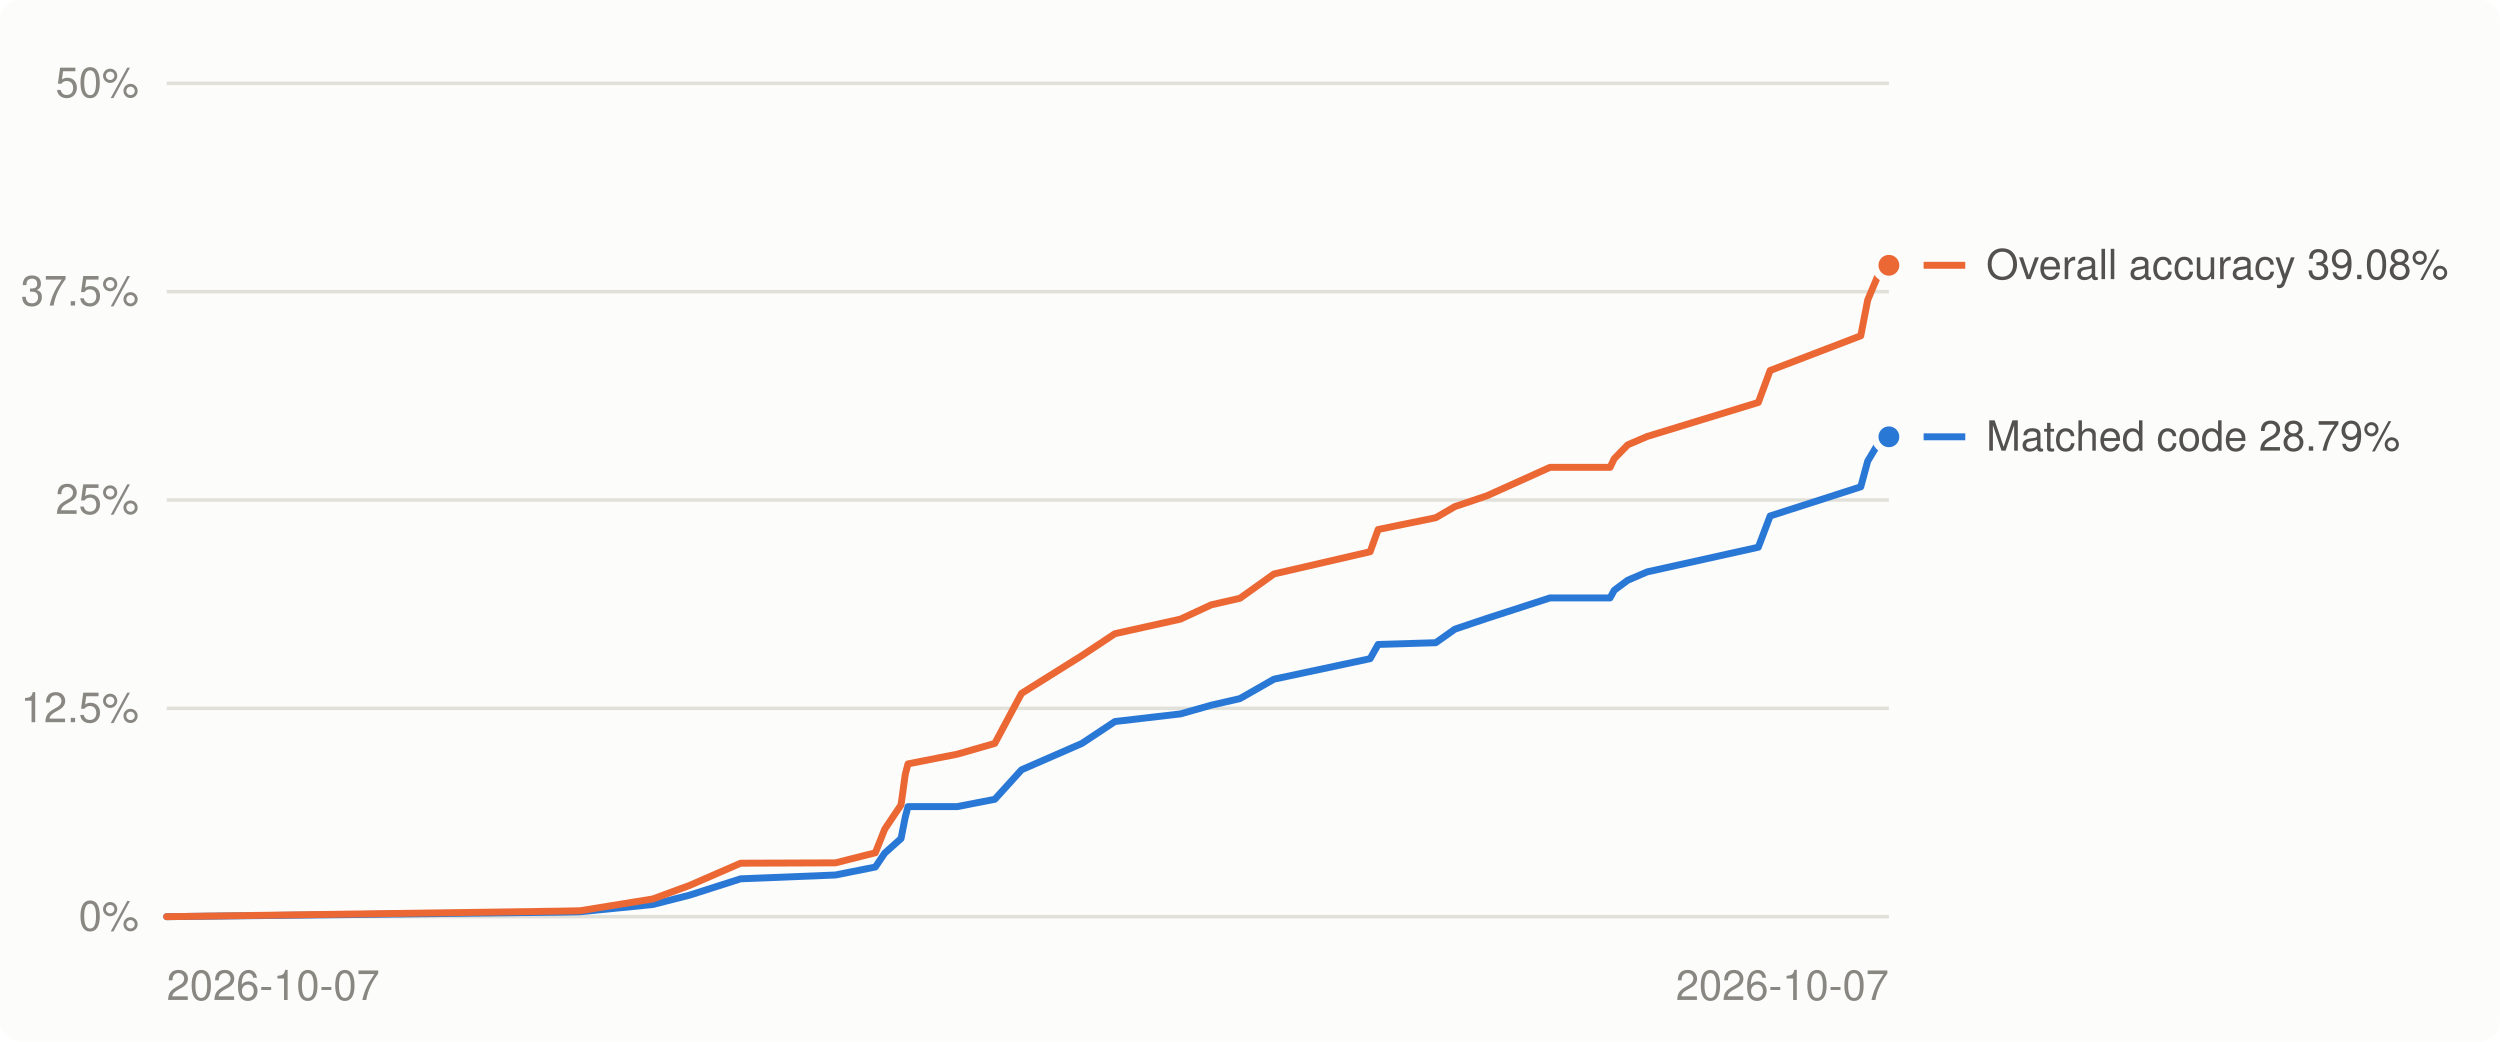
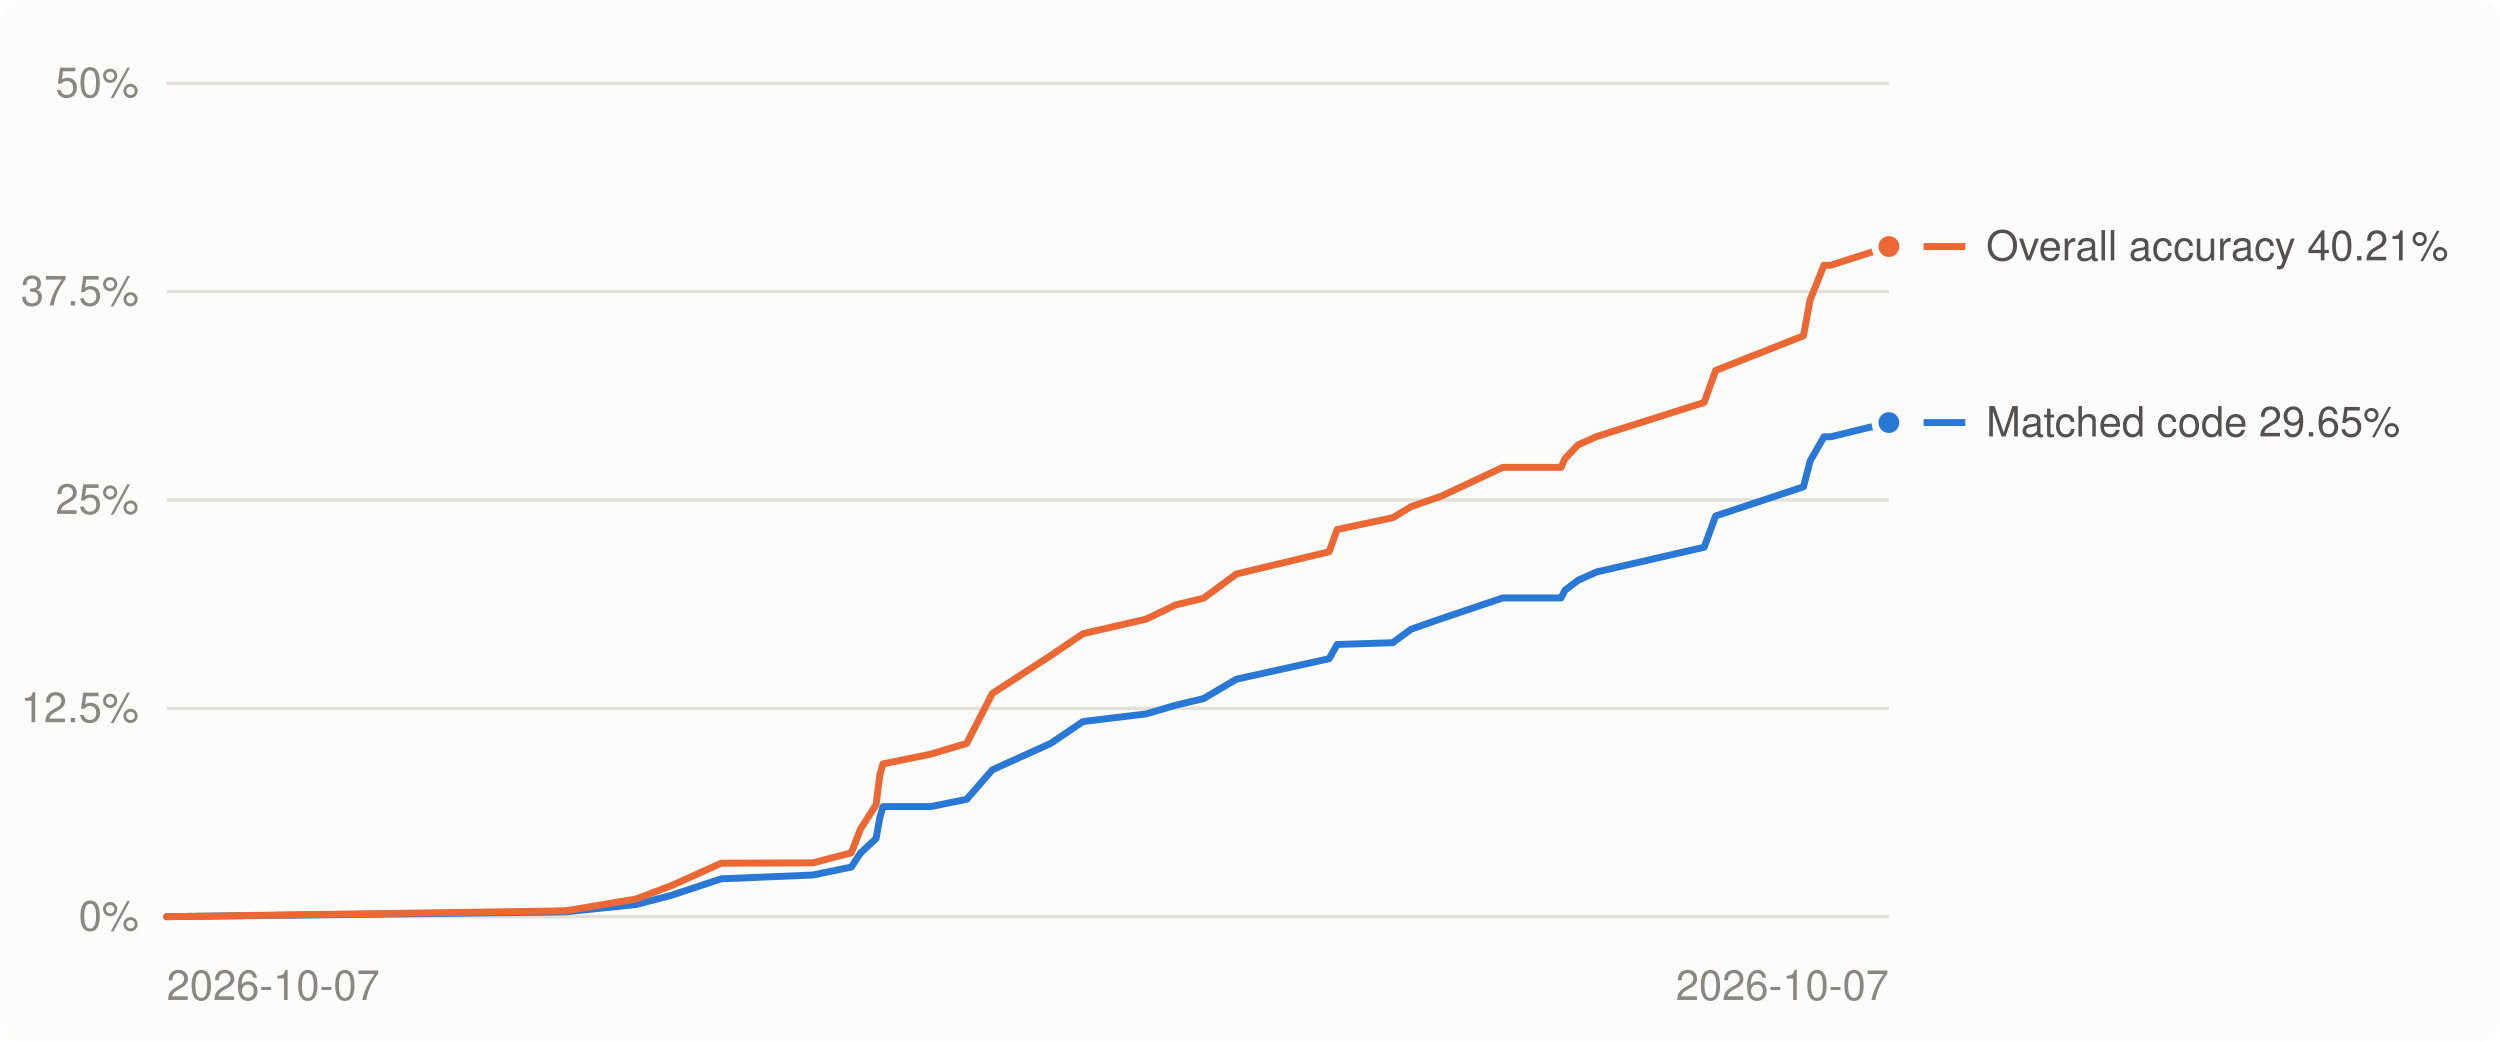
<svg xmlns="http://www.w3.org/2000/svg" viewBox="0 0 720 300" width="720" height="300" role="img" aria-label="Decompilation progress over time">
  <style>
.bg{fill:#fcfcfb}.grid{stroke:#e1e0d9}.muted{fill:#898781}.lbl{fill:#52514e}.ln0{stroke:#2a78d6}.dot0{fill:#2a78d6;stroke:#fcfcfb}.ln1{stroke:#eb6834}.dot1{fill:#eb6834;stroke:#fcfcfb}
@media (prefers-color-scheme: dark){.bg{fill:#1a1a19}.grid{stroke:#2c2c2a}.muted{fill:#898781}.lbl{fill:#c3c2b7}.ln0{stroke:#3987e5}.dot0{fill:#3987e5;stroke:#1a1a19}.ln1{stroke:#d95926}.dot1{fill:#d95926;stroke:#1a1a19}}
text{font:12px -apple-system,BlinkMacSystemFont,'Segoe UI',Helvetica,Arial,sans-serif}
</style>
  <rect class="bg" width="720" height="300" rx="6" />
  <line x1="48" x2="544" y1="264.0" y2="264.0" class="grid" stroke-width="1" />
  <text x="40" y="268.0" class="muted" text-anchor="end">0%</text>
  <line x1="48" x2="544" y1="204.0" y2="204.0" class="grid" stroke-width="1" />
  <text x="40" y="208.0" class="muted" text-anchor="end">12.5%</text>
  <line x1="48" x2="544" y1="144.0" y2="144.0" class="grid" stroke-width="1" />
  <text x="40" y="148.0" class="muted" text-anchor="end">25%</text>
  <line x1="48" x2="544" y1="84.0" y2="84.0" class="grid" stroke-width="1" />
  <text x="40" y="88.0" class="muted" text-anchor="end">37.5%</text>
  <line x1="48" x2="544" y1="24.0" y2="24.0" class="grid" stroke-width="1" />
  <text x="40" y="28.0" class="muted" text-anchor="end">50%</text>
  <text class="muted" x="48.0" y="288" text-anchor="start">2026-10-07</text>
  <text class="muted" x="544.0" y="288" text-anchor="end">2026-10-07</text>
-   <polyline points="48.0,264.0 161.8,262.7 167.0,262.6 188.0,260.5 198.6,257.8 213.3,253.1 240.6,252.0 252.1,249.7 254.8,245.7 259.5,241.5 260.7,235.4 261.5,232.3 275.7,232.3 286.5,230.2 294.2,221.7 311.6,214.1 321.1,207.8 340.0,205.6 348.8,203.1 357.1,201.2 366.9,195.6 394.6,189.7 396.9,185.6 413.5,185.1 419.0,181.2 428.2,178.1 446.4,172.2 463.7,172.2 464.9,170.0 468.8,167.1 474.4,164.7 506.4,157.6 509.8,148.6 535.9,140.2 537.9,132.8 542.1,125.8 544.0,125.8" fill="none" class="ln0" stroke-width="2" stroke-linejoin="round" stroke-linecap="round" />
-   <polyline points="48.0,264.0 161.8,262.4 167.0,262.3 188.0,258.9 198.6,255.0 213.3,248.6 240.6,248.5 252.1,245.6 254.8,238.8 259.5,231.8 260.7,223.1 261.5,220.0 275.7,217.2 286.5,214.1 294.2,199.7 311.6,188.8 321.1,182.5 340.0,178.3 348.8,174.2 357.1,172.3 366.9,165.3 394.6,158.9 396.9,152.5 413.5,149.1 419.0,145.9 428.2,142.8 446.4,134.6 463.7,134.6 464.9,132.1 468.8,128.1 474.4,125.7 506.4,115.9 509.8,106.7 535.9,96.7 537.9,86.4 542.1,76.4 544.0,76.4" fill="none" class="ln1" stroke-width="2" stroke-linejoin="round" stroke-linecap="round" />
-   <circle cx="544.0" cy="125.8" r="4" class="dot0" stroke-width="2" />
-   <circle cx="544.0" cy="76.4" r="4" class="dot1" stroke-width="2" />
-   <line x1="554" x2="566" y1="125.8" y2="125.8" class="ln0" stroke-width="2" />
-   <text class="lbl" x="572" y="129.8">Matched code 28.79%</text>
-   <line x1="554" x2="566" y1="76.4" y2="76.4" class="ln1" stroke-width="2" />
-   <text class="lbl" x="572" y="80.4">Overall accuracy 39.08%</text>
+   <polyline points="48.0,264.0 157.9,262.7 163.0,262.6 183.2,260.5 193.5,257.8 207.7,253.1 234.1,252.0 245.2,249.7 247.8,245.7 252.3,241.5 253.4,235.4 254.3,232.3 268.0,232.3 278.4,230.2 285.8,221.7 302.6,214.1 311.9,207.8 330.1,205.6 338.6,203.1 346.6,201.2 356.1,195.6 382.8,189.7 385.1,185.6 401.1,185.1 406.4,181.2 415.3,178.1 432.8,172.2 449.6,172.2 450.7,170.0 454.5,167.1 459.9,164.7 490.8,157.6 494.1,148.6 519.4,140.2 521.3,132.8 525.3,125.8 527.2,125.8 544.0,121.7" fill="none" class="ln0" stroke-width="2" stroke-linejoin="round" stroke-linecap="round" />
+   <polyline points="48.0,264.0 157.9,262.4 163.0,262.3 183.2,258.9 193.5,255.0 207.7,248.6 234.1,248.5 245.2,245.6 247.8,238.8 252.3,231.8 253.4,223.1 254.3,220.0 268.0,217.2 278.4,214.1 285.8,199.7 302.6,188.8 311.9,182.5 330.1,178.3 338.6,174.2 346.6,172.3 356.1,165.3 382.8,158.9 385.1,152.5 401.1,149.1 406.4,145.9 415.3,142.8 432.8,134.6 449.6,134.6 450.7,132.1 454.5,128.1 459.9,125.7 490.8,115.9 494.1,106.7 519.4,96.7 521.3,86.4 525.3,76.4 527.2,76.4 544.0,71.0" fill="none" class="ln1" stroke-width="2" stroke-linejoin="round" stroke-linecap="round" />
+   <circle cx="544.0" cy="121.7" r="4" class="dot0" stroke-width="2" />
+   <circle cx="544.0" cy="71.0" r="4" class="dot1" stroke-width="2" />
+   <line x1="554" x2="566" y1="121.7" y2="121.7" class="ln0" stroke-width="2" />
+   <text class="lbl" x="572" y="125.7">Matched code 29.65%</text>
+   <line x1="554" x2="566" y1="71.0" y2="71.0" class="ln1" stroke-width="2" />
+   <text class="lbl" x="572" y="75.0">Overall accuracy 40.21%</text>
</svg>
